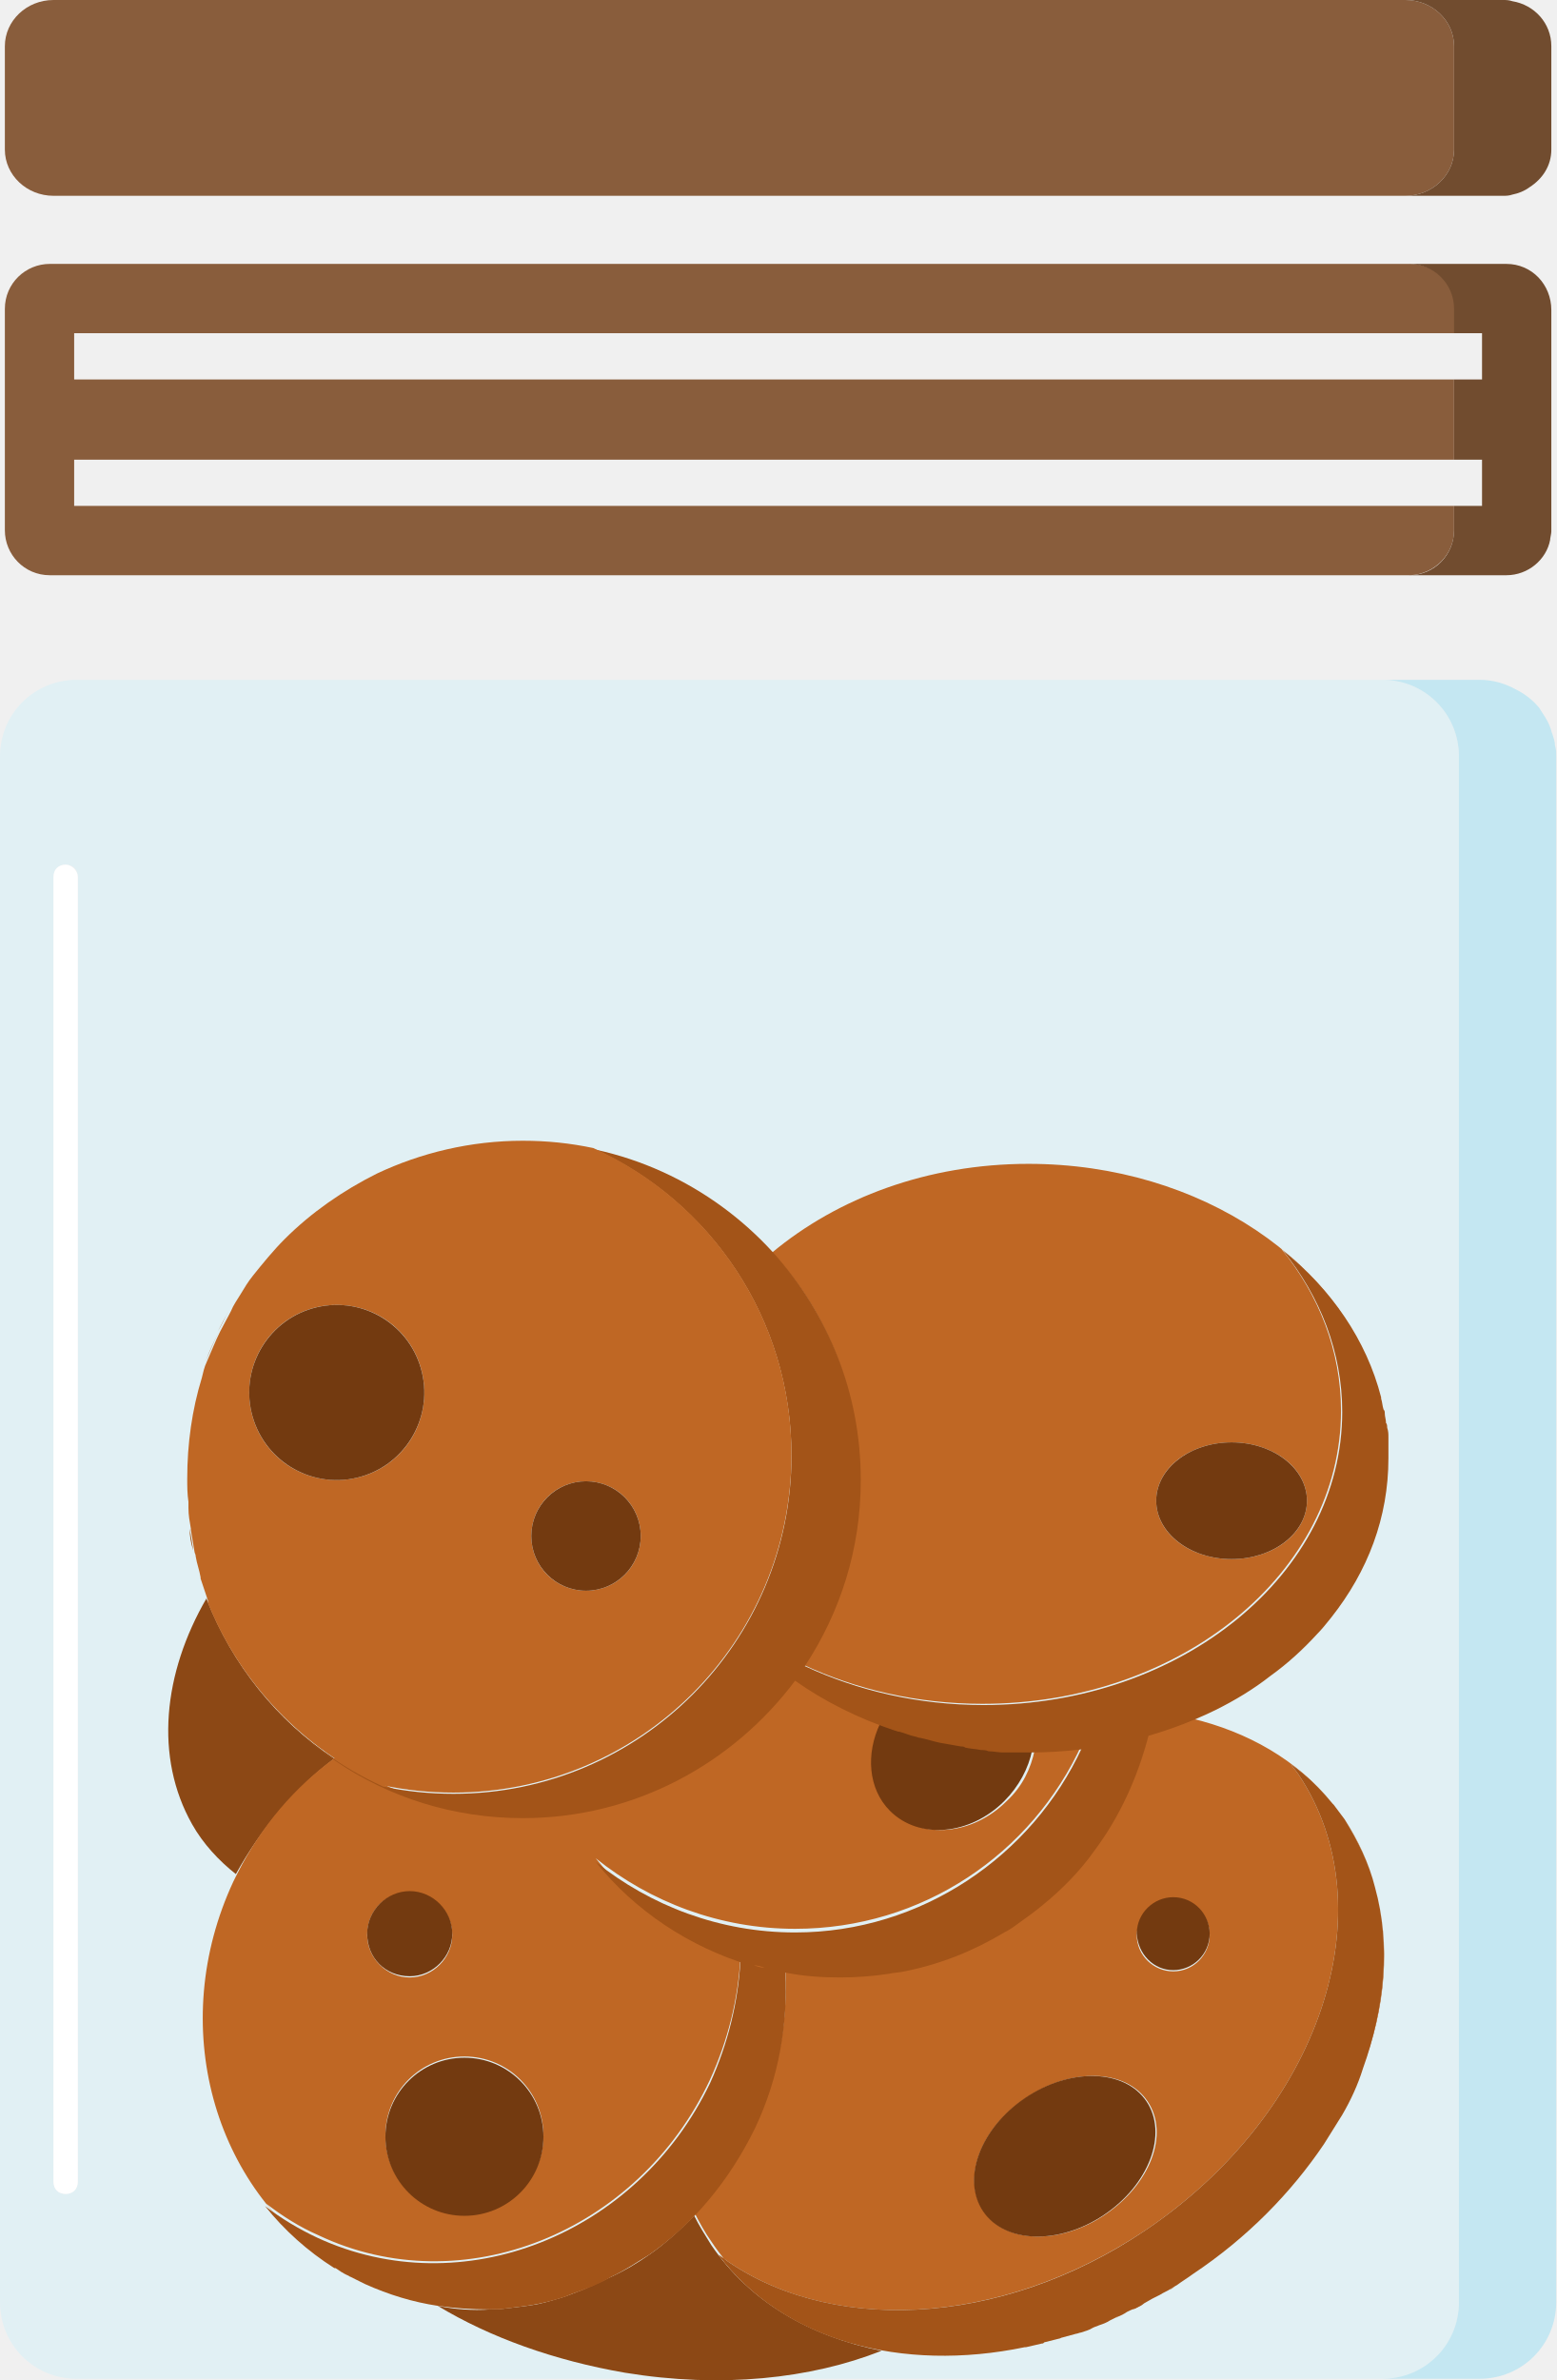
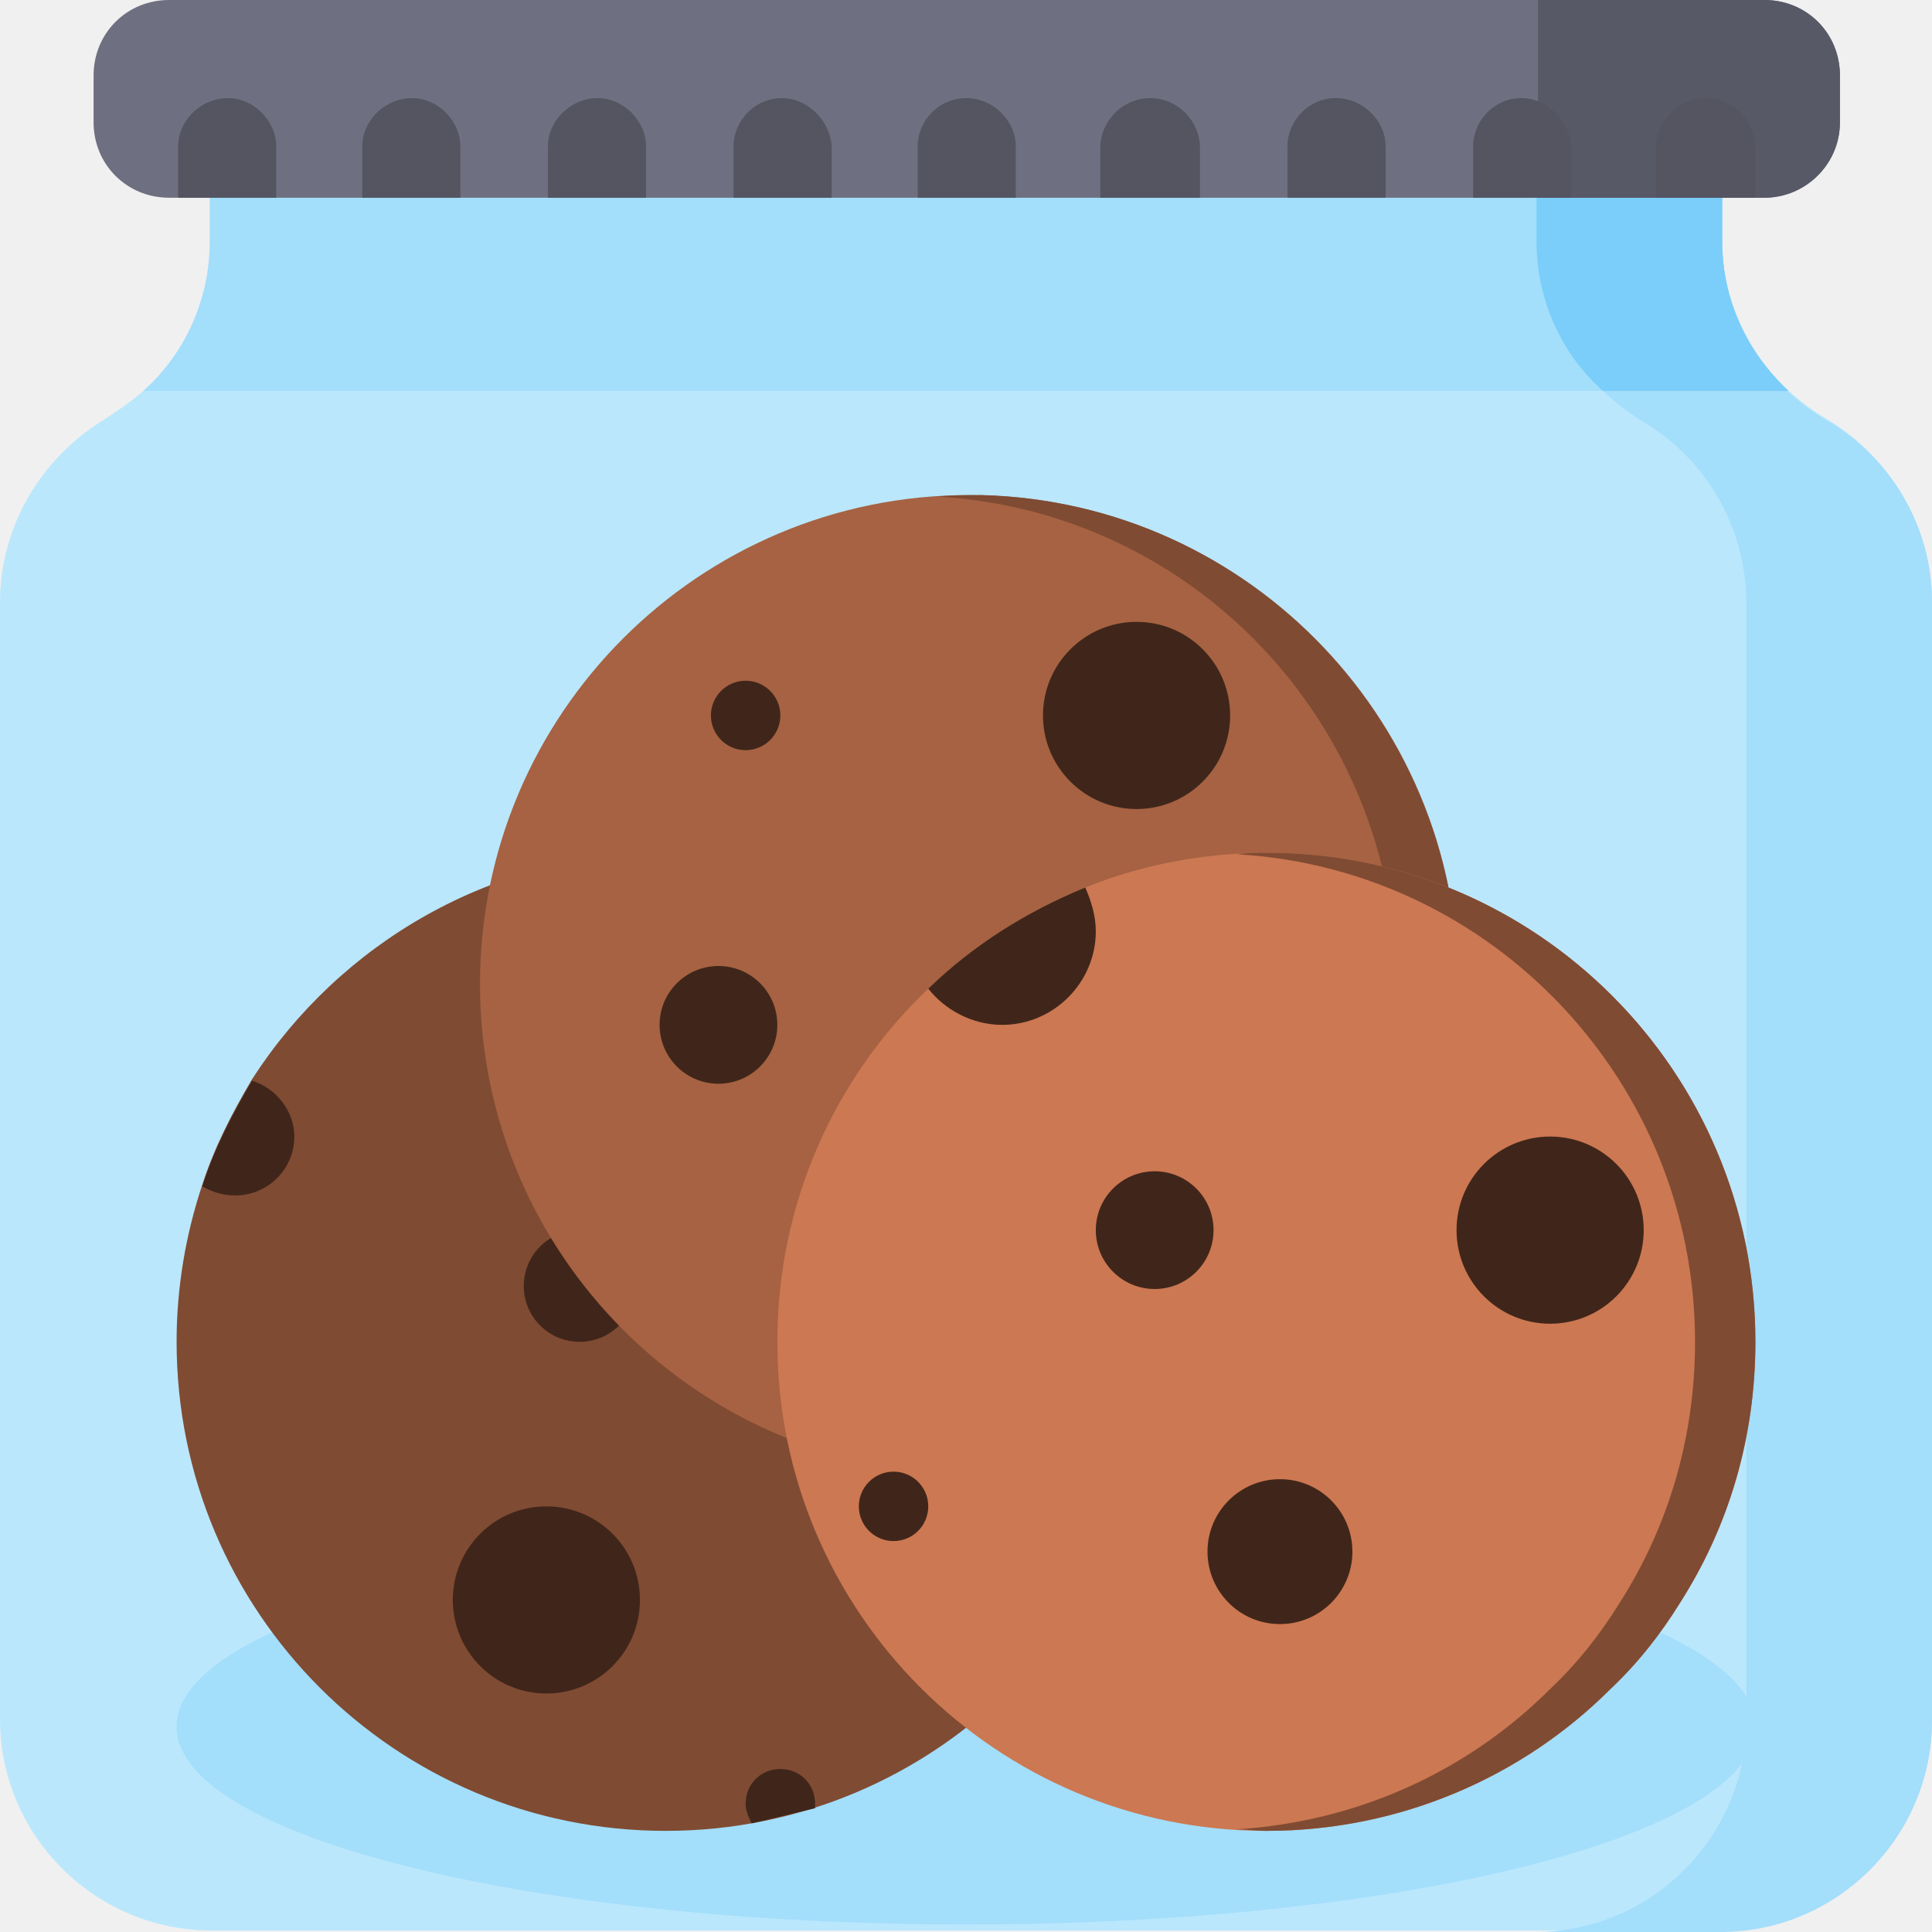
- <svg xmlns="http://www.w3.org/2000/svg" version="1.1" id="Layer_1" x="0px" y="0px" viewBox="0 0 128 195.7" style="enable-background:new 0 0 128 195.7;" xml:space="preserve">
+ <svg xmlns="http://www.w3.org/2000/svg" version="1.1" id="Layer_1" x="0px" y="0px" viewBox="0 0 128 128" style="enable-background:new 0 0 128 128;" xml:space="preserve">
  <style type="text/css">
- 	.st0{fill:#E1F0F4;}
- 	.st1{fill:#C4E7F2;}
- 	.st2{fill:#FFFFFF;}
- 	.st3{fill:#733A10;}
- 	.st4{fill:#8C4815;}
- 	.st5{fill:#BF6724;}
- 	.st6{fill:#A35418;}
- 	.st7{fill:#895D3C;}
- 	.st8{fill:#714C2F;}
- 	.st9{fill:none;}
+ 	.st0{fill:#BAE7FC;}
+ 	.st1{fill:#A3DEFB;}
+ 	.st2{fill:#7ACEF9;}
+ 	.st3{fill:#6E6F80;}
+ 	.st4{fill:#585966;}
+ 	.st5{fill:#545561;}
+ 	.st6{fill:#804B33;}
+ 	.st7{fill:#40261A;}
+ 	.st8{fill:#A66242;}
+ 	.st9{fill:#CC7852;}
</style>
-   <g>
-     <path class="st0" d="M120,189.3V62.2c0-3.5-2.8-6.3-6.3-6.3H6.3c-3.5,0-6.3,2.8-6.3,6.3v127.1c0,3.5,2.8,6.3,6.3,6.3h107.4   C117.2,195.7,120,192.8,120,189.3z M6.4,179.4c0,0.6-0.4,1-1,1s-1-0.4-1-1V72.1c0-0.6,0.4-1,1-1s1,0.4,1,1V179.4z" />
-     <path class="st1" d="M127.9,61.3c0-0.3-0.1-0.6-0.2-0.9c-0.1-0.2-0.1-0.4-0.2-0.6c-0.2-0.6-0.6-1.1-0.9-1.6   c-0.5-0.6-1.1-1.1-1.9-1.5c-0.9-0.5-1.9-0.8-3-0.8h-8c0,0,0,0,0,0c3.5,0,6.3,2.8,6.3,6.3v127.1c0,3.5-2.8,6.3-6.3,6.3h8   c3.5,0,6.3-2.8,6.3-6.3V62.2v0C128,61.9,128,61.6,127.9,61.3z" />
-     <path class="st2" d="M5.4,71.1c-0.6,0-1,0.4-1,1v107.3c0,0.6,0.4,1,1,1s1-0.4,1-1V72.1C6.4,71.6,5.9,71.1,5.4,71.1z" />
+   <g id="Jar">
+     <path class="st0" d="M128,39.9v74c0,7.7-6.3,14-14,14H14c-7.7,0-14-6.3-14-14v-74c0-5.1,2.8-9.6,6.9-12.1c0.9-0.6,1.8-1.2,2.6-1.9   c2.8-2.5,4.4-6.1,4.4-9.9V0h100.2v16c0,3.8,1.7,7.4,4.4,9.9c0.8,0.7,1.7,1.4,2.6,1.9C125.2,30.3,128,34.8,128,39.9z" />
+     <path class="st1" d="M128,39.9V114c0,7.7-6.3,14-14,14h-12.3c7.7,0,14-6.3,14-14V40c0-5.2-2.8-9.7-6.9-12.1c-4.2-2.6-7-7-7-11.9V0   h12.3v16c0,5,2.7,9.4,7,11.9C125.2,30.3,128,34.8,128,39.9z" />
+     <path class="st1" d="M118.5,25.9c0,0-40.9,0-54.5,0s-54.5,0-54.5,0c2.8-2.5,4.4-6.1,4.4-9.9V0h100.2v16   C114.1,19.9,115.8,23.4,118.5,25.9z" />
+     <ellipse id="path4727_3_" class="st1" cx="64" cy="114.4" rx="52.3" ry="13.1" />
+     <path class="st2" d="M118.5,25.9h-12.3c-2.8-2.5-4.4-6.1-4.4-9.9V0h12.3v16C114.1,19.9,115.8,23.4,118.5,25.9z" />
  </g>
-   <circle class="st3" cx="54.7" cy="137" r="2.8" />
-   <g>
-     <path class="st4" d="M58.5,184.6c-0.5-0.8-1-1.6-1.4-2.4c-1.2,1.2-2.4,2.3-3.7,3.2c-1,0.7-2,1.3-3.1,1.8c-1.1,0.5-2.1,1-3.2,1.4   c-0.7,0.3-1.5,0.5-2.2,0.7s-1.5,0.3-2.3,0.4c-0.8,0.1-1.5,0.2-2.3,0.2c-1.4,0.1-2.9,0-4.3-0.3c4.3,2.6,9.6,4.5,15.4,5.5   c7.9,1.3,15.3,0.5,21.1-1.8C66.6,192.1,61.7,189.3,58.5,184.6z" />
-     <path class="st4" d="M27.5,144.6c-4.7-3.1-8.4-7.7-10.5-13.1c0,0,0,0,0-0.1c-3.6,6.2-4.3,13.1-1.2,18.6c0.9,1.6,2.2,3,3.6,4.1   C21.5,150.3,24.3,147,27.5,144.6z" />
-     <path class="st5" d="M92.6,190.2c-0.3,0.1-0.5,0.2-0.8,0.4C92,190.4,92.3,190.3,92.6,190.2z" />
-     <path class="st5" d="M93.9,189.5c-0.2,0.1-0.5,0.2-0.7,0.4C93.5,189.8,93.7,189.6,93.9,189.5z" />
-     <path class="st5" d="M96.7,188c-0.2,0.1-0.3,0.2-0.5,0.3C96.3,188.2,96.5,188.1,96.7,188z" />
-     <path class="st5" d="M91.2,190.8c-0.3,0.1-0.6,0.2-0.9,0.4C90.6,191,90.9,190.9,91.2,190.8z" />
-     <path class="st5" d="M95.3,188.8c-0.2,0.1-0.4,0.2-0.6,0.3C94.9,189,95.1,188.9,95.3,188.8z" />
-     <path class="st5" d="M89.8,191.4c-0.3,0.1-0.7,0.2-1,0.4C89.2,191.6,89.5,191.5,89.8,191.4z" />
-     <path class="st5" d="M85.7,192.7c-0.4,0.1-0.9,0.2-1.3,0.3C84.8,192.9,85.3,192.8,85.7,192.7z" />
-     <path class="st5" d="M88.4,191.9c-0.4,0.1-0.7,0.2-1.1,0.3C87.7,192.1,88.1,192,88.4,191.9z" />
-     <path class="st5" d="M87.1,192.3c-0.4,0.1-0.8,0.2-1.2,0.3C86.3,192.5,86.7,192.4,87.1,192.3z" />
-     <path class="st5" d="M112,170.2c2-5.1,2.4-10.3,1.1-15C114.4,159.9,113.9,165.1,112,170.2z" />
-     <path class="st5" d="M110.2,173.9c-0.4,0.8-0.9,1.6-1.5,2.4C109.3,175.6,109.8,174.8,110.2,173.9z" />
-     <path class="st5" d="M59.1,185.4c8.7,6.6,23,6.1,35.1-2c14.4-9.7,20-26.4,12.6-37.5c-0.2-0.3-0.4-0.5-0.6-0.8   c1.2,0.9,2.4,2,3.4,3.2c-2.9-3.6-7-5.9-11.6-7c0.7-0.3,1.3-0.6,2-0.9c-4.5,2.2-9.7,3.5-15.3,3.5c-0.6,0-1.2,0-1.7,0   c0.6,0,1.2,0,1.7,0c0.1,0,0.3,0,0.4,0c-0.3,1.5-1,3-2.3,4.2c-2.8,2.8-7,3.2-9.4,0.8c-1.8-1.8-2-4.6-0.8-7.2c0.3,0.1,0.6,0.2,1,0.3   c-3-1-5.8-2.4-8.2-4.1c-5.1,6.9-13.2,11.3-22.4,11.3c-5.7,0-11-1.7-15.4-4.7c-3.3,2.4-6.1,5.6-8.1,9.6c-0.1,0.2-0.2,0.4-0.3,0.6   c-5.5,11.8-1.7,25.3,8.4,31.6c-2.2-1.4-4.1-3.1-5.7-5.1c1.3,1,2.7,1.9,4.3,2.6c11.8,5.6,26.3-0.2,32.2-12.8c1.5-3.3,2.3-6.6,2.5-10   c0.3,0.1,0.5,0.2,0.8,0.3c-5.1-1.5-9.5-4.5-12.7-8.5c4.5,3.6,10.2,5.8,16.4,5.8c10.5,0,19.5-6.2,23.6-15.2c1.9-0.2,3.7-0.6,5.5-1.1   c-0.8,3.5-2.4,6.8-4.5,9.6c-1.2,1.7-2.7,3.2-4.3,4.5c-0.6,0.5-1.3,1-2,1.5c-0.3,0.2-0.7,0.5-1.1,0.7c-2.5,1.5-5.3,2.6-8.2,3.2   c-0.4,0.1-0.9,0.2-1.3,0.2c-1.3,0.2-2.6,0.3-4,0.3c-1.5,0-3-0.1-4.5-0.4c0.2,4.2-0.5,8.6-2.5,12.8c-2,4.3-5.1,7.9-8.7,10.4   c1.3-0.9,2.6-2,3.7-3.2c0.4,0.8,0.9,1.7,1.4,2.4c3.1,4.7,8.1,7.6,13.9,8.6c3.7,0.7,7.8,0.6,11.9-0.3   C74.2,195.1,64.5,192.4,59.1,185.4z M33.7,155.6c1.9,0,3.5,1.6,3.5,3.5c0,1.9-1.6,3.5-3.5,3.5c-1.9,0-3.5-1.6-3.5-3.5   C30.2,157.1,31.7,155.6,33.7,155.6z M38.2,182.1c-3.6,0-6.5-2.9-6.5-6.5s2.9-6.5,6.5-6.5s6.5,2.9,6.5,6.5S41.7,182.1,38.2,182.1z    M96.5,156.1c1.6,0,3,1.3,3,3c0,1.6-1.3,3-3,3c-1.6,0-3-1.3-3-3C93.6,157.4,94.9,156.1,96.5,156.1z M84.4,172.5   c3.7-2.5,8.2-2.4,10,0.3c1.8,2.7,0.2,6.8-3.5,9.3c-3.7,2.5-8.2,2.4-10-0.3C79.1,179.2,80.6,175,84.4,172.5z" />
-     <path class="st5" d="M113.1,155.2c-0.5-2-1.4-3.8-2.5-5.6c-0.3-0.4-0.6-0.8-0.9-1.2c0.3,0.4,0.6,0.8,0.9,1.2   C111.7,151.3,112.6,153.2,113.1,155.2z" />
-     <ellipse transform="matrix(0.8299 -0.5579 0.5579 0.8299 -84.039 79.0358)" class="st3" cx="87.6" cy="177.3" rx="8.1" ry="5.8" />
-     <path class="st3" d="M96.5,162c1.6,0,3-1.3,3-3c0-1.6-1.3-3-3-3c-1.6,0-3,1.3-3,3C93.6,160.7,94.9,162,96.5,162z" />
-     <path class="st6" d="M113.1,155.2c-0.5-2-1.4-3.8-2.5-5.6c-0.3-0.4-0.6-0.8-0.9-1.2c0,0-0.1-0.1-0.1-0.1c-1-1.2-2.1-2.3-3.4-3.2   c0.2,0.3,0.4,0.5,0.6,0.8c7.4,11.1,1.8,27.8-12.6,37.5c-12,8.1-26.4,8.6-35.1,2c5.3,7.1,15.1,9.7,25.2,7.6c0,0,0,0,0.1,0   c0.4-0.1,0.9-0.2,1.3-0.3c0.1,0,0.1,0,0.2-0.1c0.4-0.1,0.8-0.2,1.2-0.3c0.1,0,0.2-0.1,0.3-0.1c0.4-0.1,0.7-0.2,1.1-0.3   c0.1,0,0.3-0.1,0.4-0.1c0.3-0.1,0.7-0.2,1-0.4c0.2-0.1,0.3-0.1,0.5-0.2c0.3-0.1,0.6-0.2,0.9-0.4c0.2-0.1,0.4-0.2,0.6-0.3   c0.3-0.1,0.5-0.2,0.8-0.4c0.2-0.1,0.4-0.2,0.7-0.3c0.2-0.1,0.5-0.2,0.7-0.4c0.2-0.1,0.5-0.3,0.7-0.4c0.2-0.1,0.4-0.2,0.6-0.3   c0.3-0.2,0.6-0.3,0.9-0.5c0.2-0.1,0.3-0.2,0.5-0.3c0.4-0.3,0.9-0.6,1.3-0.9c4.5-3,8.1-6.7,10.8-10.7c0.5-0.8,1-1.6,1.5-2.4   c0.7-1.2,1.3-2.5,1.7-3.8C113.9,165.1,114.4,159.9,113.1,155.2z" />
-     <path class="st5" d="M28.6,187.1c-0.3-0.2-0.7-0.4-1-0.6C27.9,186.7,28.2,186.9,28.6,187.1z" />
-     <path class="st5" d="M29.9,187.8c-0.4-0.2-0.8-0.4-1.2-0.6C29.1,187.4,29.5,187.6,29.9,187.8z" />
-     <path class="st5" d="M47.1,188.6c-0.7,0.3-1.5,0.5-2.2,0.7C45.6,189.1,46.4,188.8,47.1,188.6z" />
-     <path class="st5" d="M42.6,189.7c-0.8,0.1-1.5,0.2-2.3,0.2C41.1,189.8,41.8,189.8,42.6,189.7z" />
-     <path class="st5" d="M50.4,187.2c-1.1,0.5-2.1,1-3.2,1.4C48.2,188.2,49.3,187.7,50.4,187.2z" />
-     <circle class="st3" cx="38.2" cy="175.7" r="6.5" />
-     <path class="st3" d="M33.7,162.5c1.9,0,3.5-1.6,3.5-3.5c0-1.9-1.6-3.5-3.5-3.5c-1.9,0-3.5,1.6-3.5,3.5   C30.2,161,31.7,162.5,33.7,162.5z" />
-     <path class="st6" d="M40.3,189.9c0.8,0,1.5-0.1,2.3-0.2c0.8-0.1,1.5-0.2,2.3-0.4s1.5-0.4,2.2-0.7c1.1-0.4,2.2-0.8,3.2-1.4   c1.1-0.5,2.1-1.2,3.1-1.8c3.6-2.5,6.6-6.1,8.7-10.4c2-4.2,2.7-8.6,2.5-12.8c1.5,0.3,3,0.4,4.5,0.4c1.3,0,2.7-0.1,4-0.3   c0.4-0.1,0.9-0.1,1.3-0.2c3-0.6,5.7-1.7,8.2-3.2c0.4-0.2,0.7-0.4,1.1-0.7c0.7-0.5,1.4-1,2-1.5c1.6-1.3,3.1-2.8,4.3-4.5   c2.1-2.8,3.6-6.1,4.5-9.6c-1.7,0.5-3.6,0.9-5.5,1.1c-4.1,8.9-13.2,15.2-23.6,15.2c-6.2,0-11.9-2.2-16.4-5.8c3.2,4,7.7,7,12.7,8.5   c-0.3-0.1-0.5-0.2-0.8-0.3c-0.2,3.3-1,6.7-2.5,10C52.4,183.8,38,189.5,26.1,184c-1.5-0.7-3-1.6-4.3-2.6c1.6,2,3.5,3.7,5.7,5.1   c0,0,0,0,0.1,0c0.3,0.2,0.6,0.4,1,0.6c0.1,0,0.1,0.1,0.2,0.1c0.4,0.2,0.8,0.4,1.2,0.6c2,0.9,4,1.5,6,1.8   C37.4,189.8,38.8,189.9,40.3,189.9z M62.9,161.8c-0.3-0.1-0.6-0.2-0.9-0.2C62.3,161.6,62.6,161.7,62.9,161.8z M64.3,162.1   c-0.3-0.1-0.6-0.1-0.9-0.2C63.7,162,64,162,64.3,162.1z" />
-     <path class="st5" d="M63.4,161.9c0.3,0.1,0.6,0.1,0.9,0.2C64,162,63.7,162,63.4,161.9z" />
-     <path class="st5" d="M62,161.6c0.3,0.1,0.6,0.2,0.9,0.2C62.6,161.7,62.3,161.6,62,161.6z" />
-     <path class="st3" d="M81.1,143.7c-0.2,0-0.4,0-0.6-0.1c-0.4,0-0.8-0.1-1.3-0.2c-0.1,0-0.3,0-0.4-0.1c-0.6-0.1-1.1-0.2-1.7-0.3   c0,0,0,0,0,0c-0.5-0.1-1.1-0.2-1.6-0.4c-0.1,0-0.2-0.1-0.4-0.1c-0.4-0.1-0.9-0.2-1.3-0.4c-0.1,0-0.2-0.1-0.4-0.1   c-0.3-0.1-0.7-0.2-1-0.3c-1.2,2.5-1,5.4,0.8,7.2c2.4,2.4,6.6,2,9.4-0.8c1.2-1.2,2-2.7,2.3-4.2c-0.1,0-0.3,0-0.4,0   c-0.6,0-1.2,0-1.7,0c-0.2,0-0.3,0-0.5,0C81.9,143.7,81.5,143.7,81.1,143.7z" />
-     <path class="st5" d="M104.4,137.6c-1.4,1-2.9,2-4.5,2.8C101.5,139.6,103,138.6,104.4,137.6z" />
-     <path class="st5" d="M114.1,118.5c0,0.2,0,0.5,0,0.7C114.1,119,114.1,118.7,114.1,118.5z" />
-     <path class="st5" d="M109.4,132.8c-0.4,0.5-0.8,0.9-1.2,1.4C108.7,133.7,109,133.3,109.4,132.8z" />
-     <path class="st5" d="M113.8,116.1c0,0.3,0.1,0.5,0.1,0.8C113.9,116.6,113.8,116.3,113.8,116.1z" />
-     <path class="st5" d="M114,117.3c0,0.3,0,0.5,0.1,0.8C114,117.8,114,117.5,114,117.3z" />
-     <path class="st5" d="M113.5,114.9c0.1,0.3,0.1,0.6,0.2,0.9C113.6,115.5,113.6,115.2,113.5,114.9z" />
-     <path class="st5" d="M70.7,121.6c0,5.7-1.7,10.9-4.6,15.3c4.3,2,9.3,3.2,14.7,3.2c16.3,0,29.5-10.8,29.5-24.1   c0-4.9-1.8-9.5-4.9-13.3c4,3.3,6.9,7.4,8.1,12.1c-2.8-10.9-14.7-19.1-28.9-19.1c-8.3,0-15.7,2.8-21.1,7.3   C68,107.8,70.7,114.4,70.7,121.6z M101.3,118.6c3.4,0,6.2,2.1,6.2,4.8s-2.8,4.8-6.2,4.8c-3.4,0-6.2-2.1-6.2-4.8   S97.9,118.6,101.3,118.6z" />
-     <path class="st5" d="M73.9,142.2c0.4,0.1,0.8,0.3,1.3,0.4C74.7,142.5,74.3,142.3,73.9,142.2z" />
-     <path class="st5" d="M75.5,142.7c0.5,0.1,1.1,0.3,1.6,0.4C76.6,143,76.1,142.8,75.5,142.7z" />
-     <path class="st5" d="M81.1,143.7c0.4,0,0.8,0.1,1.2,0.1C81.9,143.7,81.5,143.7,81.1,143.7z" />
-     <path class="st5" d="M79.3,143.5c0.4,0.1,0.8,0.1,1.3,0.2C80.1,143.6,79.7,143.5,79.3,143.5z" />
-     <path class="st5" d="M78.9,143.4c-0.6-0.1-1.1-0.2-1.7-0.3C77.7,143.2,78.3,143.3,78.9,143.4z" />
-     <ellipse class="st3" cx="101.3" cy="123.4" rx="6.2" ry="4.8" />
-     <path class="st6" d="M15.9,127.5c-0.1-0.6-0.2-1.2-0.3-1.8C15.6,126.3,15.7,126.9,15.9,127.5z" />
-     <path class="st6" d="M15.5,125.6c-0.1-0.6-0.1-1.1-0.2-1.7C15.4,124.5,15.4,125,15.5,125.6z" />
-     <path class="st6" d="M17,131.5c-0.2-0.6-0.4-1.2-0.6-1.8C16.6,130.3,16.8,130.9,17,131.5z" />
-     <path class="st6" d="M16.4,129.6c-0.2-0.6-0.3-1.1-0.4-1.7C16.1,128.5,16.2,129,16.4,129.6z" />
-     <path class="st6" d="M43,93.8c-4.3,0-8.4,1-12,2.7C34.6,94.8,38.7,93.8,43,93.8L43,93.8z" />
-     <path class="st6" d="M23.3,101.9c2.2-2.2,4.8-4,7.6-5.4C28.1,97.9,25.5,99.7,23.3,101.9z" />
-     <path class="st6" d="M65.1,119.7c0,15.3-12.4,27.8-27.8,27.8c-2,0-3.9-0.2-5.8-0.6c-6.6-3-11.8-8.5-14.4-15.2   c2.1,5.4,5.8,9.9,10.5,13.1c4.4,3,9.7,4.7,15.4,4.7c9.2,0,17.3-4.5,22.4-11.3c2.4,1.7,5.2,3.1,8.2,4.1c0.1,0,0.2,0.1,0.4,0.1   c0.4,0.1,0.8,0.3,1.3,0.4c0.1,0,0.2,0.1,0.4,0.1c0.5,0.1,1.1,0.3,1.6,0.4c0,0,0,0,0,0c0.6,0.1,1.1,0.2,1.7,0.3c0.1,0,0.3,0,0.4,0.1   c0.4,0.1,0.8,0.1,1.3,0.2c0.2,0,0.4,0,0.6,0.1c0.4,0,0.8,0.1,1.2,0.1c0.2,0,0.3,0,0.5,0c0.6,0,1.2,0,1.7,0c5.6,0,10.8-1.3,15.3-3.5   c1.6-0.8,3.1-1.7,4.5-2.8c1.4-1,2.7-2.2,3.8-3.4c0.4-0.4,0.8-0.9,1.2-1.4c3-3.8,4.7-8.2,4.7-13.1c0-0.2,0-0.4,0-0.5   c0-0.2,0-0.5,0-0.7c0-0.2,0-0.3,0-0.5c0-0.3,0-0.5-0.1-0.8c0-0.1,0-0.3-0.1-0.4c0-0.3-0.1-0.5-0.1-0.8c0-0.1,0-0.2-0.1-0.3   c-0.1-0.3-0.1-0.6-0.2-0.9c0,0,0-0.1,0-0.1c-1.2-4.7-4.1-8.9-8.1-12.1c3.1,3.8,4.9,8.4,4.9,13.3c0,13.3-13.2,24.1-29.5,24.1   c-5.4,0-10.4-1.2-14.7-3.2c2.9-4.4,4.6-9.6,4.6-15.3c0-7.2-2.7-13.7-7.2-18.7c-5.1-5.6-12.4-9.1-20.5-9.1c2,0,3.9,0.2,5.8,0.6   C58.4,98.8,65.1,108.4,65.1,119.7z" />
-     <path class="st6" d="M15.2,121.6c0,0.6,0,1.2,0.1,1.9C15.2,122.8,15.2,122.2,15.2,121.6L15.2,121.6z" />
-     <path class="st6" d="M16.9,112c0.3-0.9,0.7-1.7,1.1-2.5C17.6,110.3,17.2,111.2,16.9,112z" />
-     <path class="st6" d="M17.9,109.5c0.3-0.6,0.6-1.1,0.9-1.7C18.5,108.4,18.2,109,17.9,109.5z" />
-     <path class="st6" d="M19.7,106.4c0.3-0.5,0.7-1,1-1.5C20.4,105.4,20,105.9,19.7,106.4z" />
-     <path class="st6" d="M20.7,105c0.8-1.1,1.7-2.1,2.6-3C22.4,102.9,21.5,103.9,20.7,105z" />
-     <path class="st5" d="M31.5,146.8c1.9,0.4,3.8,0.6,5.8,0.6c15.3,0,27.8-12.4,27.8-27.8c0-11.2-6.7-20.9-16.3-25.2   C46.9,94,45,93.8,43,93.8c0,0,0,0,0,0l0,0c-4.3,0-8.4,1-12,2.7c-2.8,1.4-5.4,3.2-7.6,5.4c-0.9,0.9-1.8,2-2.6,3   c-0.4,0.5-0.7,1-1,1.5c-0.3,0.5-0.6,0.9-0.8,1.4c-0.3,0.6-0.6,1.1-0.9,1.7c-0.4,0.8-0.7,1.6-1.1,2.5c-0.2,0.4-0.3,0.9-0.4,1.3   c-0.8,2.6-1.2,5.4-1.2,8.3l0,0c0,0.6,0,1.2,0.1,1.9c0,0.2,0,0.3,0,0.5c0,0.6,0.1,1.1,0.2,1.7c0,0,0,0.1,0,0.1   c0.1,0.6,0.2,1.2,0.3,1.8c0,0.1,0.1,0.2,0.1,0.4c0.1,0.6,0.3,1.1,0.4,1.7c0,0,0,0.1,0,0.1c0.2,0.6,0.4,1.2,0.6,1.8c0,0,0,0,0,0.1   c0,0,0,0,0,0.1C19.7,138.3,24.9,143.8,31.5,146.8z M48.2,121.8c2.5,0,4.5,2,4.5,4.5s-2,4.5-4.5,4.5s-4.5-2-4.5-4.5   S45.7,121.8,48.2,121.8z M27.7,107.3c4,0,7.2,3.2,7.2,7.2s-3.2,7.2-7.2,7.2c-4,0-7.2-3.2-7.2-7.2S23.7,107.3,27.7,107.3z" />
-     <ellipse transform="matrix(0.9732 -0.2298 0.2298 0.9732 -25.5709 9.4359)" class="st3" cx="27.7" cy="114.5" rx="7.2" ry="7.2" />
-     <circle class="st3" cx="48.2" cy="126.3" r="4.5" />
+   <g id="Lid">
+     <g>
+       <path class="st3" d="M121.9,8.1V5c0-2.8-2.2-5-5-5H11.2c-2.8,0-5,2.2-5,5v3.1c0,2.8,2.2,5,5,5h105.7    C119.6,13.1,121.9,10.9,121.9,8.1z" />
+       <path class="st4" d="M121.9,8.1V5c0-2.8-2.2-5-5-5h-15v13.1h15C119.6,13.1,121.9,10.9,121.9,8.1z" />
+     </g>
+     <g>
+       <path id="path12363_1_" class="st5" d="M15.1,6.5L15.1,6.5c-1.8,0-3.3,1.5-3.3,3.2v3.4h6.5V9.7C18.3,8,16.8,6.5,15.1,6.5z" />
+       <path id="path12363_2_" class="st5" d="M113,6.5L113,6.5c-1.8,0-3.3,1.5-3.3,3.3v3.3h6.6V9.8C116.3,8,114.8,6.5,113,6.5z" />
+       <path id="path12363_3_" class="st5" d="M64,6.5L64,6.5c-1.8,0-3.2,1.5-3.2,3.2v3.4h6.5V9.7C67.3,8,65.8,6.5,64,6.5z" />
+       <path id="path12363_4_" class="st5" d="M88.5,6.5L88.5,6.5c-1.8,0-3.2,1.5-3.2,3.2v3.4h6.5V9.7C91.8,8,90.3,6.5,88.5,6.5z" />
+       <path id="path12363_5_" class="st5" d="M39.6,6.5L39.6,6.5c-1.8,0-3.3,1.5-3.3,3.2v3.4h6.5V9.7C42.8,8,41.3,6.5,39.6,6.5z" />
+       <path id="path12363_6_" class="st5" d="M27.3,6.5L27.3,6.5C25.5,6.5,24,8,24,9.7v3.4h6.5V9.7C30.5,8,29,6.5,27.3,6.5z" />
+       <path id="path12363_7_" class="st5" d="M51.8,6.5L51.8,6.5c-1.8,0-3.2,1.5-3.2,3.2v3.4h6.5V9.7C55,8,53.5,6.5,51.8,6.5z" />
+       <path id="path12363_8_" class="st5" d="M76.2,6.5L76.2,6.5c-1.8,0-3.3,1.5-3.3,3.3v3.3h6.6V9.8C79.5,8,78,6.5,76.2,6.5z" />
+       <path id="path12363_9_" class="st5" d="M100.8,6.5L100.8,6.5c-1.8,0-3.2,1.5-3.2,3.2v3.4h6.5V9.7C104,8,102.5,6.5,100.8,6.5z" />
+     </g>
  </g>
-   <g>
-     <path class="st7" d="M125.8,15.4c1.1-0.7,1.8-1.8,1.8-3.1v0C127.6,13.6,126.9,14.7,125.8,15.4z" />
-     <path class="st7" d="M119.6,12.3V3.8c0-2.1-1.8-3.8-4-3.8H4.4c-2.2,0-4,1.7-4,3.8v8.5c0,2.1,1.8,3.8,4,3.8h111.2   C117.8,16.1,119.6,14.4,119.6,12.3z" />
-     <path class="st7" d="M125.8,15.4c-0.4,0.3-0.9,0.5-1.4,0.6C124.9,15.9,125.4,15.7,125.8,15.4z" />
-     <path class="st8" d="M124.4,0.1C124.1,0,123.9,0,123.6,0h-8c2.2,0,4,1.7,4,3.8v8.5c0,2.1-1.8,3.8-4,3.8h8c0.3,0,0.5,0,0.8-0.1   c0.5-0.1,1-0.3,1.4-0.6c1.1-0.7,1.8-1.8,1.8-3.1V3.8v0C127.6,1.9,126.2,0.4,124.4,0.1z" />
+   <g id="Cookie_1_">
+     <g>
+       <path class="st6" d="M76.5,88.9c0,17.9-14.5,32.4-32.4,32.4s-32.4-14.5-32.4-32.4c0-3.6,0.6-7.1,1.7-10.4c0.8-2.5,2-4.8,3.3-7    c5.8-9,15.9-15,27.4-15C62,56.5,76.5,71,76.5,88.9z" />
+     </g>
+     <circle id="circle12381_2_" class="st7" cx="38.4" cy="85.2" r="3.7" />
+     <circle id="circle12381_1_" class="st7" cx="36.2" cy="106" r="6.2" />
+     <path class="st7" d="M19.5,75.3c0,2.2-1.8,3.9-3.9,3.9c-0.8,0-1.5-0.2-2.2-0.6c0.8-2.5,2-4.8,3.3-7C18.3,72.1,19.5,73.6,19.5,75.3z   " />
+     <path class="st7" d="M54,119.8c0-0.1,0-0.2,0-0.3c0-1.3-1-2.3-2.3-2.3s-2.3,1-2.3,2.3c0,0.5,0.2,0.9,0.4,1.3L54,119.8z" />
  </g>
-   <g>
-     <polygon class="st9" points="6.1,41.6 119.6,41.6 121.9,41.6 121.9,37.8 119.6,37.8 6.1,37.8  " />
-     <polygon class="st9" points="6.1,31.2 119.6,31.2 119.6,31.2 121.9,31.2 121.9,27.4 6.1,27.4  " />
-     <path class="st7" d="M127.6,43.6L127.6,43.6c0,0.3,0,0.5-0.1,0.7C127.6,44.1,127.6,43.8,127.6,43.6z" />
-     <path class="st7" d="M119.6,43.6v-2H6.1v-3.8h113.5v-6.6H6.1v-3.8h115.9v0h-2.3v-2c0-2-1.6-3.7-3.7-3.7H4.1c-2,0-3.7,1.6-3.7,3.7   v5.8v6.6v5.8c0,2,1.6,3.7,3.7,3.7h111.9C118,47.2,119.6,45.6,119.6,43.6z" />
-     <path class="st8" d="M123.9,21.7h-8c2,0,3.7,1.6,3.7,3.7v2h2.3v0v3.8h-2.3v0v6.6h2.3v3.8h-2.3v2c0,2-1.6,3.7-3.7,3.7h8   c1.8,0,3.3-1.3,3.6-2.9c0-0.2,0.1-0.5,0.1-0.7v-5.8v-6.6v0v-5.8C127.6,23.4,126,21.7,123.9,21.7z" />
+   <g id="Cookie_2_">
+     <g>
+       <ellipse id="circle12373_2_" class="st8" cx="64.2" cy="65.2" rx="32.4" ry="32.4" />
+     </g>
+     <circle id="circle12381_3_" class="st7" cx="75.3" cy="47.4" r="6.2" />
+     <circle id="circle12381_4_" class="st7" cx="47.6" cy="67.9" r="3.9" />
+     <circle id="circle12381_5_" class="st7" cx="49.4" cy="47.4" r="2.3" />
+     <path class="st6" d="M65.1,32.8c-1,0-2,0-3,0.1c17.4,1,30.9,15.7,30.4,33.3C92.1,83,78.7,96.5,62.2,97.5c0.3,0,0.7,0,1,0.1   C81.1,98.1,96,84,96.6,66.2C97.1,48.3,83,33.3,65.1,32.8z" />
+   </g>
+   <g id="Cookie">
+     <g>
+       <path class="st9" d="M116.3,88.9c0,6.4-1.8,12.3-5,17.3c-1.3,2.1-2.8,4-4.6,5.7c-5.8,5.8-13.9,9.4-22.8,9.4    c-17.9,0-32.4-14.5-32.4-32.4c0-9.2,3.8-17.5,10-23.4c3-2.9,6.5-5.1,10.4-6.7c3.7-1.5,7.8-2.3,12.1-2.3    C101.8,56.5,116.3,71,116.3,88.9z" />
+     </g>
+     <circle id="circle12381_6_" class="st7" cx="102.7" cy="81.5" r="6.2" />
+     <circle id="circle12381_7_" class="st7" cx="84.8" cy="102.8" r="4.8" />
+     <circle id="circle12381_8_" class="st7" cx="76.5" cy="81.5" r="3.9" />
+     <path class="st7" d="M72.6,61.7c0,3.4-2.8,6.2-6.2,6.2c-2,0-3.8-1-4.9-2.4c3-2.9,6.5-5.1,10.4-6.7C72.3,59.7,72.6,60.7,72.6,61.7z" />
+     <circle id="circle12381_9_" class="st7" cx="59.2" cy="99.8" r="2.3" />
+     <path class="st6" d="M84,56.5c-0.7,0-1.4,0-2,0.1c16.9,1,30.3,15.1,30.3,32.3c0,6.4-1.8,12.3-5,17.3c-1.3,2.1-2.8,4-4.6,5.7   c-5.4,5.4-12.7,8.8-20.8,9.3c0.7,0,1.3,0.1,2,0.1c8.9,0,17-3.6,22.8-9.4c1.8-1.7,3.3-3.6,4.6-5.7c3.2-5,5-10.9,5-17.3   C116.3,71,101.8,56.5,84,56.5z" />
  </g>
</svg>
